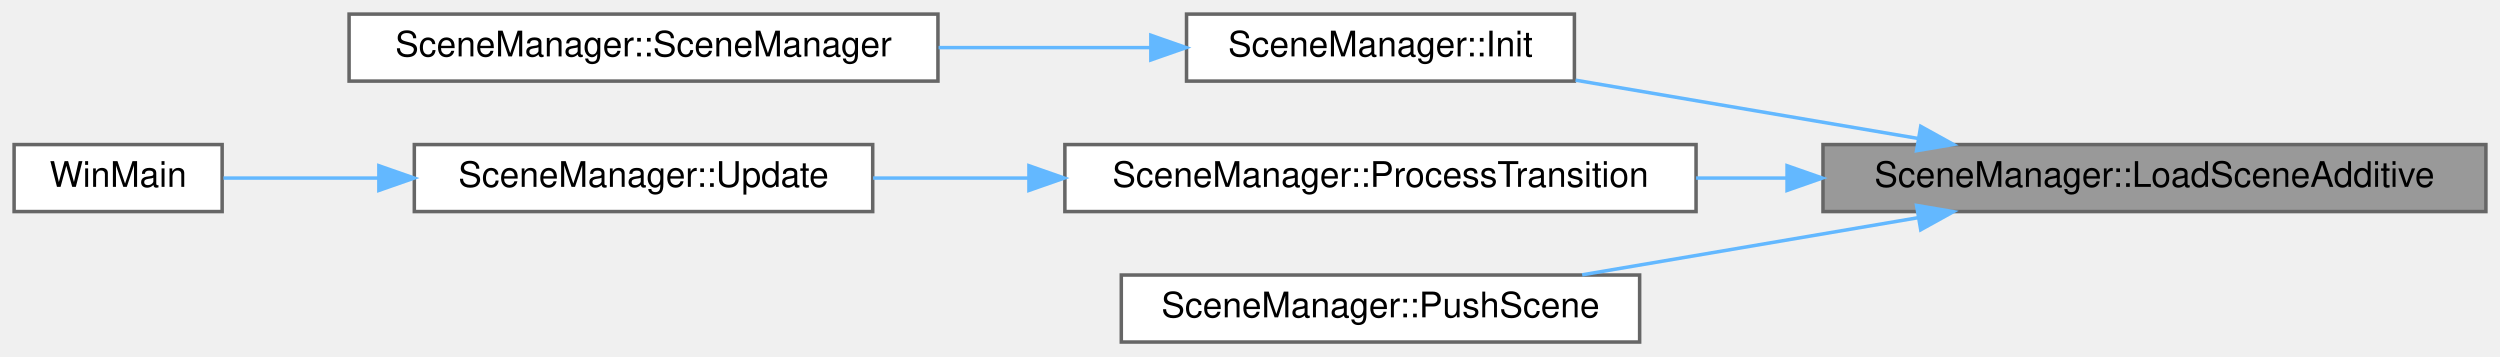
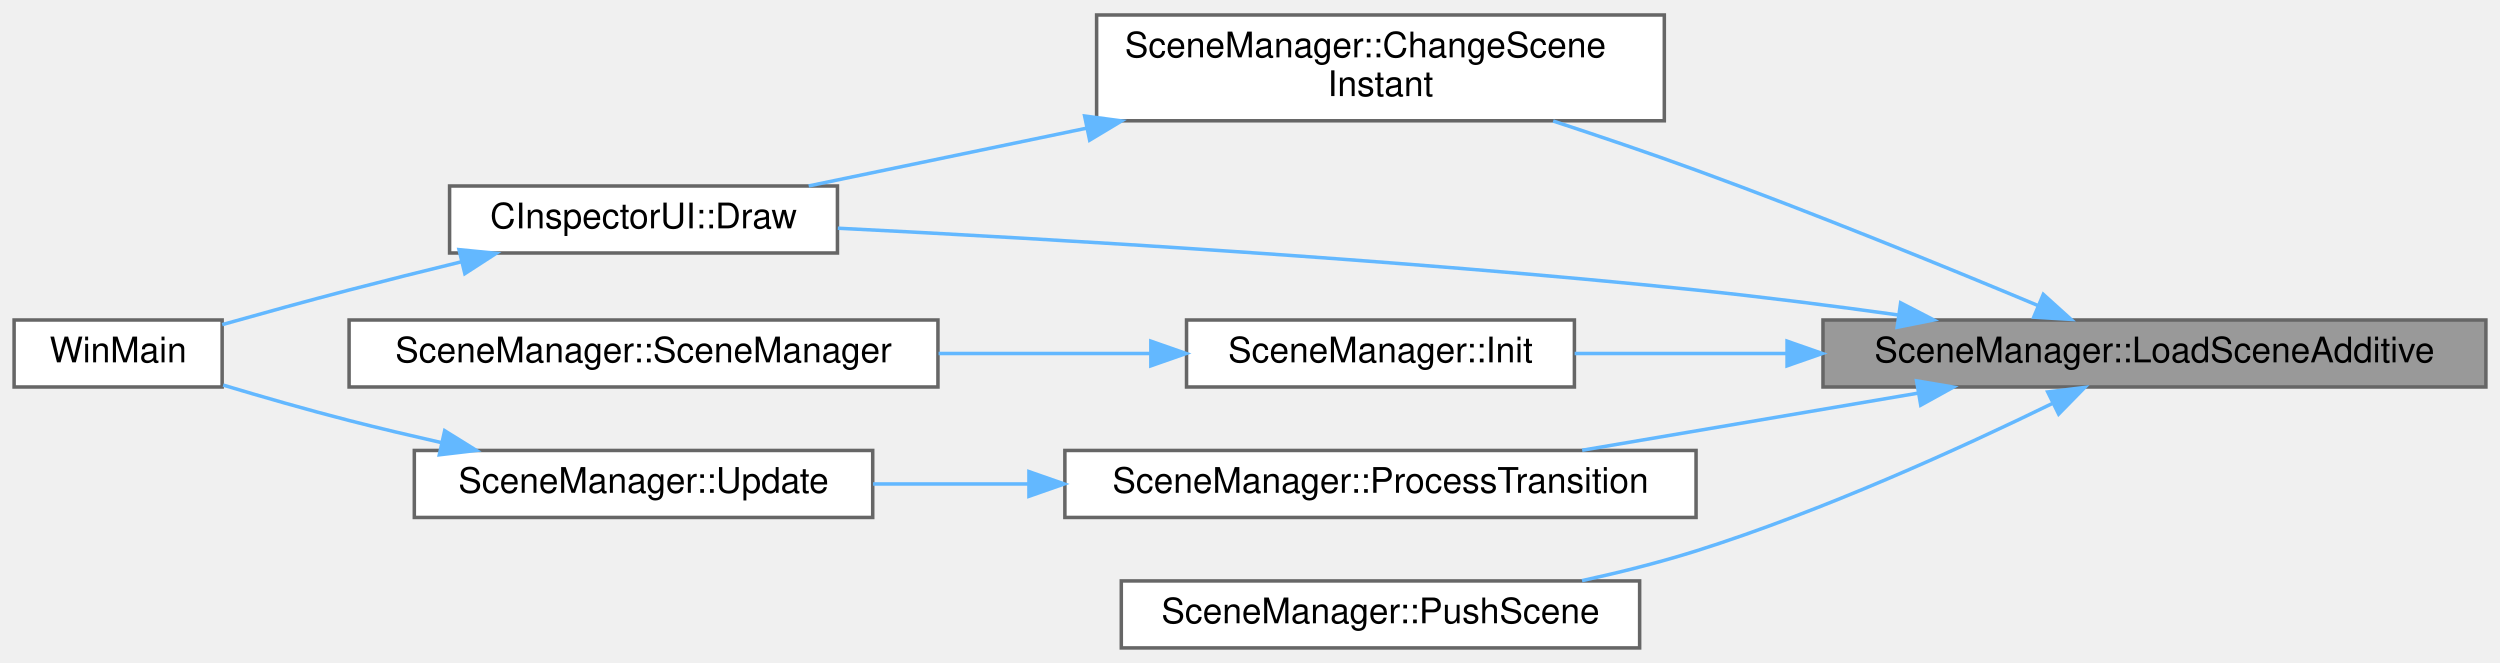
- <svg xmlns="http://www.w3.org/2000/svg" xmlns:xlink="http://www.w3.org/1999/xlink" width="709pt" height="101pt" viewBox="0.00 0.00 709.00 101.00">
-   <g id="graph0" class="graph" transform="scale(1 1) rotate(0) translate(4 97)">
+ <svg xmlns="http://www.w3.org/2000/svg" xmlns:xlink="http://www.w3.org/1999/xlink" width="709pt" height="188pt" viewBox="0.00 0.00 709.00 187.50">
+   <g id="graph0" class="graph" transform="scale(1 1) rotate(0) translate(4 183.5)">
    <g id="Node000001" class="node">
      <g id="a_Node000001">
        <a xlink:title=" ">
-           <polygon fill="#999999" stroke="#666666" points="701,-56 513,-56 513,-37 701,-37 701,-56" />
-           <text text-anchor="middle" x="607" y="-44" font-family="Helvetica,sans-Serif" font-size="10.00">SceneManager::LoadSceneAdditive</text>
+           <polygon fill="#999999" stroke="#666666" points="701,-93 513,-93 513,-74 701,-74 701,-93" />
+           <text text-anchor="middle" x="607" y="-81" font-family="Helvetica,sans-Serif" font-size="10.00">SceneManager::LoadSceneAdditive</text>
        </a>
      </g>
    </g>
    <g id="Node000002" class="node">
      <g id="a_Node000002">
+         <a xlink:href="classSceneManager.html#a9cd7da9d31ce9dd90d451e673979f370" target="_top" xlink:title=" ">
+           <polygon fill="white" stroke="#666666" points="468,-179.5 307,-179.5 307,-149.5 468,-149.5 468,-179.5" />
+           <text text-anchor="start" x="315" y="-167.5" font-family="Helvetica,sans-Serif" font-size="10.00">SceneManager::ChangeScene</text>
+           <text text-anchor="middle" x="387.5" y="-156.5" font-family="Helvetica,sans-Serif" font-size="10.00">Instant</text>
+         </a>
+       </g>
+     </g>
+     <g id="edge1_Node000001_Node000002" class="edge">
+       <g id="a_edge1_Node000001_Node000002">
+         <a xlink:title=" ">
+           <path fill="none" stroke="#63b8ff" d="M573.99,-97.09C548.03,-107.95 510.39,-123.32 477,-135.5 463.94,-140.27 449.66,-145.1 436.47,-149.43" />
+           <polygon fill="#63b8ff" stroke="#63b8ff" points="575.48,-100.27 583.34,-93.17 572.77,-93.81 575.48,-100.27" />
+         </a>
+       </g>
+     </g>
+     <g id="Node000003" class="node">
+       <g id="a_Node000003">
+         <a xlink:href="classCInspectorUI.html#af7b8c5d7cc17a5cd5fc261b151a1da07" target="_top" xlink:title=" ">
+           <polygon fill="white" stroke="#666666" points="233.5,-131 123.5,-131 123.5,-112 233.5,-112 233.5,-131" />
+           <text text-anchor="middle" x="178.5" y="-119" font-family="Helvetica,sans-Serif" font-size="10.00">CInspectorUI::Draw</text>
+         </a>
+       </g>
+     </g>
+     <g id="edge4_Node000001_Node000003" class="edge">
+       <g id="a_edge4_Node000001_Node000003">
+         <a xlink:title=" ">
+           <path fill="none" stroke="#63b8ff" d="M534.51,-94.4C515.83,-97 495.69,-99.57 477,-101.5 392.17,-110.26 293.31,-116.03 233.61,-119.03" />
+           <polygon fill="#63b8ff" stroke="#63b8ff" points="535.02,-97.87 544.43,-93.01 534.04,-90.94 535.02,-97.87" />
+         </a>
+       </g>
+     </g>
+     <g id="Node000005" class="node">
+       <g id="a_Node000005">
        <a xlink:href="classSceneManager.html#a53a4c6b79c01fda81442706f35d90333" target="_top" xlink:title=" ">
          <polygon fill="white" stroke="#666666" points="442.5,-93 332.5,-93 332.5,-74 442.5,-74 442.5,-93" />
          <text text-anchor="middle" x="387.5" y="-81" font-family="Helvetica,sans-Serif" font-size="10.00">SceneManager::Init</text>
        </a>
      </g>
    </g>
-     <g id="edge1_Node000001_Node000002" class="edge">
-       <g id="a_edge1_Node000001_Node000002">
+     <g id="edge5_Node000001_Node000005" class="edge">
+       <g id="a_edge5_Node000001_Node000005">
        <a xlink:title=" ">
-           <path fill="none" stroke="#63b8ff" d="M540.1,-57.71C508.99,-63 472.31,-69.24 442.82,-74.26" />
-           <polygon fill="#63b8ff" stroke="#63b8ff" points="540.72,-61.16 549.99,-56.03 539.54,-54.26 540.72,-61.16" />
+           <path fill="none" stroke="#63b8ff" d="M502.65,-83.5C481.87,-83.5 460.83,-83.5 442.57,-83.5" />
+           <polygon fill="#63b8ff" stroke="#63b8ff" points="502.81,-87 512.81,-83.5 502.81,-80 502.81,-87" />
        </a>
      </g>
    </g>
-     <g id="Node000004" class="node">
-       <g id="a_Node000004">
+     <g id="Node000007" class="node">
+       <g id="a_Node000007">
        <a xlink:href="classSceneManager.html#a3221dbe525237e2b745d0e548206e945" target="_top" xlink:title=" ">
          <polygon fill="white" stroke="#666666" points="477,-56 298,-56 298,-37 477,-37 477,-56" />
          <text text-anchor="middle" x="387.5" y="-44" font-family="Helvetica,sans-Serif" font-size="10.00">SceneManager::ProcessTransition</text>
        </a>
      </g>
    </g>
-     <g id="edge3_Node000001_Node000004" class="edge">
-       <g id="a_edge3_Node000001_Node000004">
+     <g id="edge7_Node000001_Node000007" class="edge">
+       <g id="a_edge7_Node000001_Node000007">
        <a xlink:title=" ">
-           <path fill="none" stroke="#63b8ff" d="M502.75,-46.5C494.14,-46.5 485.49,-46.5 477.01,-46.5" />
-           <polygon fill="#63b8ff" stroke="#63b8ff" points="502.81,-50 512.81,-46.5 502.81,-43 502.81,-50" />
+           <path fill="none" stroke="#63b8ff" d="M539.9,-72.25C509.49,-67.08 473.79,-61.01 444.7,-56.06" />
+           <polygon fill="#63b8ff" stroke="#63b8ff" points="539.54,-75.74 549.99,-73.97 540.72,-68.84 539.54,-75.74" />
        </a>
      </g>
    </g>
-     <g id="Node000007" class="node">
-       <g id="a_Node000007">
+     <g id="Node000009" class="node">
+       <g id="a_Node000009">
        <a xlink:href="classSceneManager.html#a2e060231a61d3318d1e80b771b8ad99c" target="_top" xlink:title=" ">
          <polygon fill="white" stroke="#666666" points="461,-19 314,-19 314,0 461,0 461,-19" />
          <text text-anchor="middle" x="387.5" y="-7" font-family="Helvetica,sans-Serif" font-size="10.00">SceneManager::PushScene</text>
        </a>
      </g>
    </g>
-     <g id="edge6_Node000001_Node000007" class="edge">
-       <g id="a_edge6_Node000001_Node000007">
+     <g id="edge10_Node000001_Node000009" class="edge">
+       <g id="a_edge10_Node000001_Node000009">
        <a xlink:title=" ">
-           <path fill="none" stroke="#63b8ff" d="M539.9,-35.25C509.49,-30.08 473.79,-24.01 444.7,-19.06" />
-           <polygon fill="#63b8ff" stroke="#63b8ff" points="539.54,-38.74 549.99,-36.97 540.72,-31.84 539.54,-38.74" />
+           <path fill="none" stroke="#63b8ff" d="M578.11,-69.36C552.41,-56.83 512.93,-38.82 477,-27.5 466.68,-24.25 455.5,-21.44 444.66,-19.08" />
+           <polygon fill="#63b8ff" stroke="#63b8ff" points="576.73,-72.59 587.24,-73.87 579.83,-66.31 576.73,-72.59" />
        </a>
      </g>
    </g>
-     <g id="Node000003" class="node">
-       <g id="a_Node000003">
+     <g id="edge2_Node000002_Node000003" class="edge">
+       <g id="a_edge2_Node000002_Node000003">
+         <a xlink:title=" ">
+           <path fill="none" stroke="#63b8ff" d="M304.3,-147.43C277.43,-141.84 248.54,-135.84 225.34,-131.02" />
+           <polygon fill="#63b8ff" stroke="#63b8ff" points="303.6,-150.85 314.1,-149.46 305.02,-144 303.6,-150.85" />
+         </a>
+       </g>
+     </g>
+     <g id="Node000004" class="node">
+       <g id="a_Node000004">
+         <a xlink:href="main_8cpp.html#af7c10ff064e89595606222f0641ffade" target="_top" xlink:title=" ">
+           <polygon fill="white" stroke="#666666" points="59,-93 0,-93 0,-74 59,-74 59,-93" />
+           <text text-anchor="middle" x="29.5" y="-81" font-family="Helvetica,sans-Serif" font-size="10.00">WinMain</text>
+         </a>
+       </g>
+     </g>
+     <g id="edge3_Node000003_Node000004" class="edge">
+       <g id="a_edge3_Node000003_Node000004">
+         <a xlink:title=" ">
+           <path fill="none" stroke="#63b8ff" d="M126.82,-109.5C116.28,-106.93 105.27,-104.18 95,-101.5 83.19,-98.42 70.21,-94.84 59.02,-91.69" />
+           <polygon fill="#63b8ff" stroke="#63b8ff" points="126.18,-112.95 136.73,-111.91 127.83,-106.15 126.18,-112.95" />
+         </a>
+       </g>
+     </g>
+     <g id="Node000006" class="node">
+       <g id="a_Node000006">
        <a xlink:href="classSceneManager.html#a52085e6737c23b491c228e86781af808" target="_top" xlink:title=" ">
          <polygon fill="white" stroke="#666666" points="262,-93 95,-93 95,-74 262,-74 262,-93" />
          <text text-anchor="middle" x="178.5" y="-81" font-family="Helvetica,sans-Serif" font-size="10.00">SceneManager::SceneManager</text>
        </a>
      </g>
    </g>
-     <g id="edge2_Node000002_Node000003" class="edge">
-       <g id="a_edge2_Node000002_Node000003">
+     <g id="edge6_Node000005_Node000006" class="edge">
+       <g id="a_edge6_Node000005_Node000006">
        <a xlink:title=" ">
          <path fill="none" stroke="#63b8ff" d="M322.34,-83.5C303.32,-83.5 282.21,-83.5 262.18,-83.5" />
          <polygon fill="#63b8ff" stroke="#63b8ff" points="322.38,-87 332.38,-83.5 322.38,-80 322.38,-87" />
        </a>
      </g>
    </g>
-     <g id="Node000005" class="node">
-       <g id="a_Node000005">
+     <g id="Node000008" class="node">
+       <g id="a_Node000008">
        <a xlink:href="classSceneManager.html#a760bdaba192d4f535921ff32742d4bd2" target="_top" xlink:title=" ">
          <polygon fill="white" stroke="#666666" points="243.5,-56 113.5,-56 113.5,-37 243.5,-37 243.5,-56" />
          <text text-anchor="middle" x="178.5" y="-44" font-family="Helvetica,sans-Serif" font-size="10.00">SceneManager::Update</text>
        </a>
      </g>
    </g>
-     <g id="edge4_Node000004_Node000005" class="edge">
-       <g id="a_edge4_Node000004_Node000005">
+     <g id="edge8_Node000007_Node000008" class="edge">
+       <g id="a_edge8_Node000007_Node000008">
        <a xlink:title=" ">
          <path fill="none" stroke="#63b8ff" d="M287.52,-46.5C272.59,-46.5 257.54,-46.5 243.61,-46.5" />
          <polygon fill="#63b8ff" stroke="#63b8ff" points="287.81,-50 297.81,-46.5 287.81,-43 287.81,-50" />
        </a>
      </g>
    </g>
-     <g id="Node000006" class="node">
-       <g id="a_Node000006">
-         <a xlink:href="main_8cpp.html#af7c10ff064e89595606222f0641ffade" target="_top" xlink:title=" ">
-           <polygon fill="white" stroke="#666666" points="59,-56 0,-56 0,-37 59,-37 59,-56" />
-           <text text-anchor="middle" x="29.5" y="-44" font-family="Helvetica,sans-Serif" font-size="10.00">WinMain</text>
-         </a>
-       </g>
-     </g>
-     <g id="edge5_Node000005_Node000006" class="edge">
-       <g id="a_edge5_Node000005_Node000006">
+     <g id="edge9_Node000008_Node000004" class="edge">
+       <g id="a_edge9_Node000008_Node000004">
        <a xlink:title=" ">
-           <path fill="none" stroke="#63b8ff" d="M103.22,-46.5C87.62,-46.5 72.07,-46.5 59.37,-46.5" />
-           <polygon fill="#63b8ff" stroke="#63b8ff" points="103.45,-50 113.45,-46.5 103.45,-43 103.45,-50" />
+           <path fill="none" stroke="#63b8ff" d="M121.27,-58.2C112.45,-60.2 103.46,-62.33 95,-64.5 83.24,-67.51 70.39,-71.21 59.28,-74.54" />
+           <polygon fill="#63b8ff" stroke="#63b8ff" points="122.11,-61.6 131.11,-56.01 120.59,-54.77 122.11,-61.6" />
        </a>
      </g>
    </g>
  </g>
</svg>
